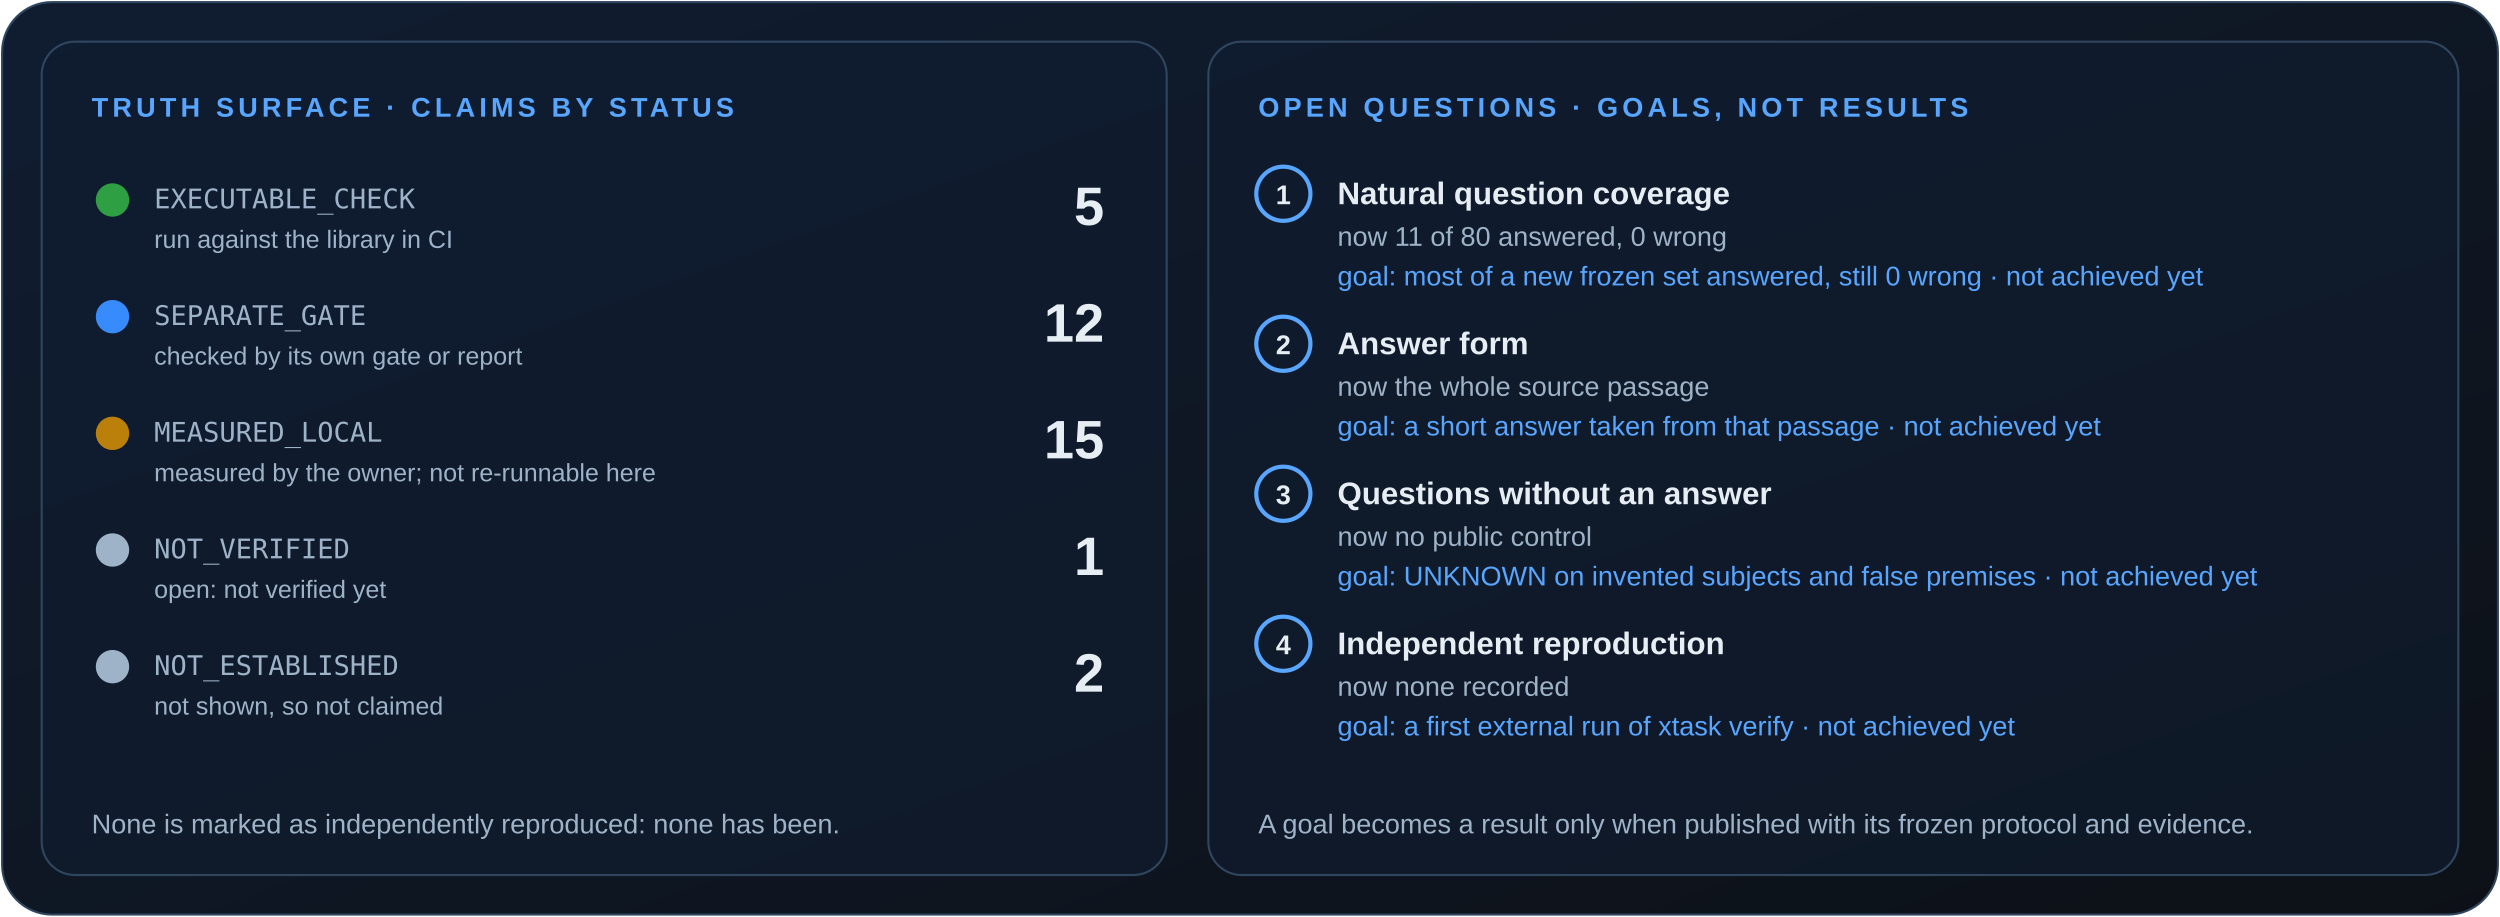
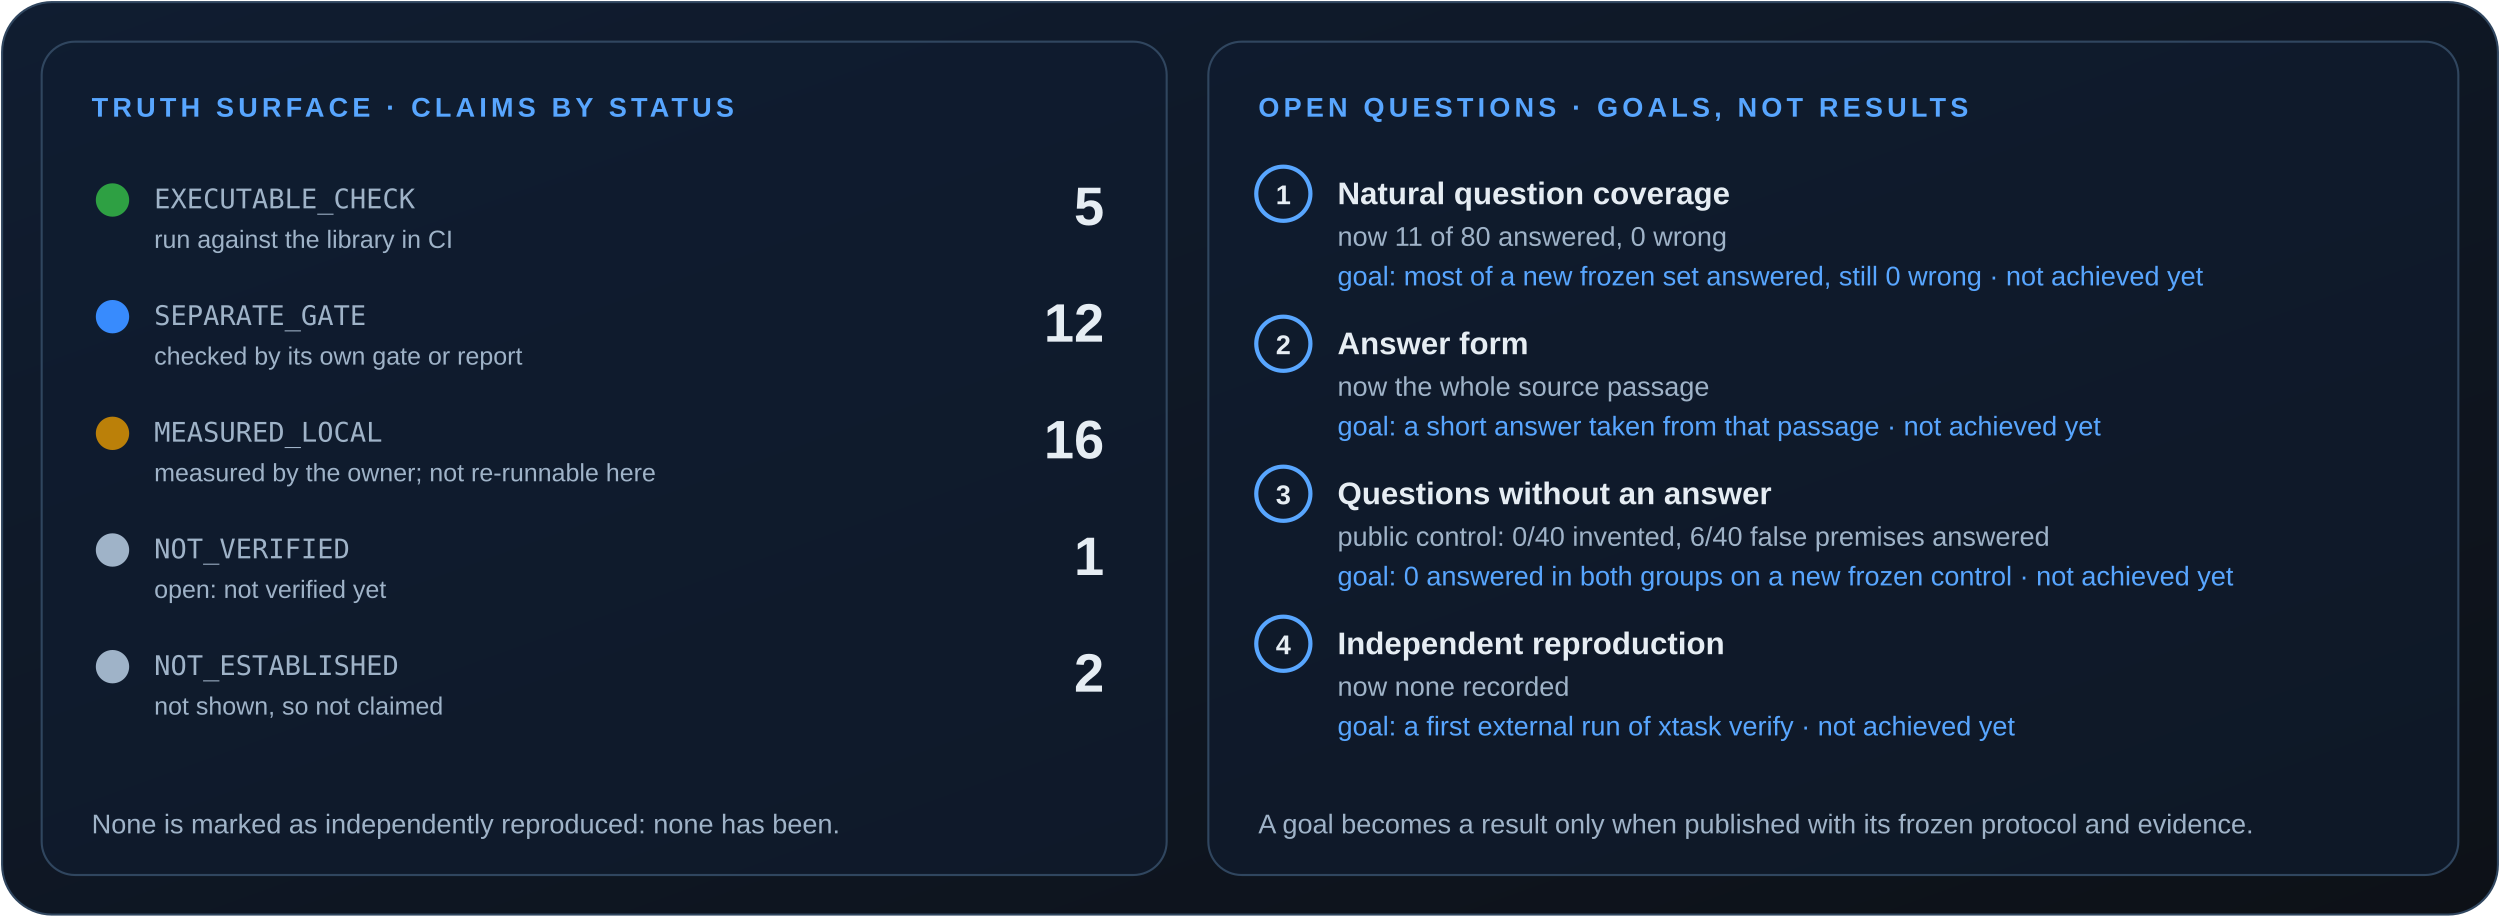
<svg xmlns="http://www.w3.org/2000/svg" width="1200" height="440" viewBox="0 0 1200 440" role="img" aria-labelledby="t d">
  <style>
text{font-family:Arial,Helvetica,sans-serif;fill:#e6edf3}
.mono{font-family:ui-monospace,Consolas,"DejaVu Sans Mono",monospace;fill:#9fb3c8}
.kick{font-size:13px;font-weight:700;letter-spacing:2px;fill:#58a6ff}
.mut{fill:#9fb3c8}.b{font-weight:700}
</style>
  <defs>
    <linearGradient id="bg" x2="1" y2="1">
      <stop stop-color="#101d31" />
      <stop offset="1" stop-color="#0d1117" />
    </linearGradient>
    <clipPath id="card">
      <rect x="1" y="1" width="1198" height="438" rx="24" />
    </clipPath>
  </defs>
  <rect x="1" y="1" width="1198" height="438" rx="24" fill="url(#bg)" stroke="#30465f" />
  <rect x="20" y="20" width="540" height="400" rx="16" fill="#101d31" fill-opacity=".6" stroke="#30465f" />
  <rect x="580" y="20" width="600" height="400" rx="16" fill="#101d31" fill-opacity=".6" stroke="#30465f" />
  <text class="kick" x="44" y="56">TRUTH SURFACE · CLAIMS BY STATUS</text>
  <circle cx="54" cy="96" r="8" fill="#2ea043" />
  <text x="74" y="100" font-size="13" class="mono">EXECUTABLE_CHECK</text>
  <text x="74" y="119" font-size="12" class="mut">run against the library in CI</text>
  <text x="530" y="108" font-size="26" class="b" text-anchor="end">5</text>
  <circle cx="54" cy="152" r="8" fill="#388bfd" />
  <text x="74" y="156" font-size="13" class="mono">SEPARATE_GATE</text>
  <text x="74" y="175" font-size="12" class="mut">checked by its own gate or report</text>
  <text x="530" y="164" font-size="26" class="b" text-anchor="end">12</text>
  <circle cx="54" cy="208" r="8" fill="#bb8009" />
  <text x="74" y="212" font-size="13" class="mono">MEASURED_LOCAL</text>
  <text x="74" y="231" font-size="12" class="mut">measured by the owner; not re-runnable here</text>
-   <text x="530" y="220" font-size="26" class="b" text-anchor="end">15</text>
+   <text x="530" y="220" font-size="26" class="b" text-anchor="end">16</text>
  <circle cx="54" cy="264" r="8" fill="#9fb3c8" />
  <text x="74" y="268" font-size="13" class="mono">NOT_VERIFIED</text>
  <text x="74" y="287" font-size="12" class="mut">open: not verified yet</text>
  <text x="530" y="276" font-size="26" class="b" text-anchor="end">1</text>
  <circle cx="54" cy="320" r="8" fill="#9fb3c8" />
  <text x="74" y="324" font-size="13" class="mono">NOT_ESTABLISHED</text>
  <text x="74" y="343" font-size="12" class="mut">not shown, so not claimed</text>
  <text x="530" y="332" font-size="26" class="b" text-anchor="end">2</text>
  <text x="44" y="400" font-size="13" class="mut">None is marked as independently reproduced: none has been.</text>
  <text class="kick" x="604" y="56">OPEN QUESTIONS · GOALS, NOT RESULTS</text>
  <circle cx="616" cy="93" r="13" fill="none" stroke="#58a6ff" stroke-width="2" />
  <text x="616" y="98" font-size="13" class="b" text-anchor="middle">1</text>
  <text x="642" y="98" font-size="15" class="b">Natural question coverage</text>
  <text x="642" y="118" font-size="13" class="mut">now 11 of 80 answered, 0 wrong</text>
  <text x="642" y="137" font-size="13" style="fill:#58a6ff">goal: most of a new frozen set answered, still 0 wrong · not achieved yet</text>
  <circle cx="616" cy="165" r="13" fill="none" stroke="#58a6ff" stroke-width="2" />
  <text x="616" y="170" font-size="13" class="b" text-anchor="middle">2</text>
  <text x="642" y="170" font-size="15" class="b">Answer form</text>
  <text x="642" y="190" font-size="13" class="mut">now the whole source passage</text>
  <text x="642" y="209" font-size="13" style="fill:#58a6ff">goal: a short answer taken from that passage · not achieved yet</text>
  <circle cx="616" cy="237" r="13" fill="none" stroke="#58a6ff" stroke-width="2" />
  <text x="616" y="242" font-size="13" class="b" text-anchor="middle">3</text>
  <text x="642" y="242" font-size="15" class="b">Questions without an answer</text>
-   <text x="642" y="262" font-size="13" class="mut">now no public control</text>
-   <text x="642" y="281" font-size="13" style="fill:#58a6ff">goal: UNKNOWN on invented subjects and false premises · not achieved yet</text>
+   <text x="642" y="262" font-size="13" class="mut">public control: 0/40 invented, 6/40 false premises answered</text>
+   <text x="642" y="281" font-size="13" style="fill:#58a6ff">goal: 0 answered in both groups on a new frozen control · not achieved yet</text>
  <circle cx="616" cy="309" r="13" fill="none" stroke="#58a6ff" stroke-width="2" />
  <text x="616" y="314" font-size="13" class="b" text-anchor="middle">4</text>
  <text x="642" y="314" font-size="15" class="b">Independent reproduction</text>
  <text x="642" y="334" font-size="13" class="mut">now none recorded</text>
  <text x="642" y="353" font-size="13" style="fill:#58a6ff">goal: a first external run of xtask verify · not achieved yet</text>
  <text x="604" y="400" font-size="13" class="mut">A goal becomes a result only when published with its frozen protocol and evidence.</text>
</svg>
